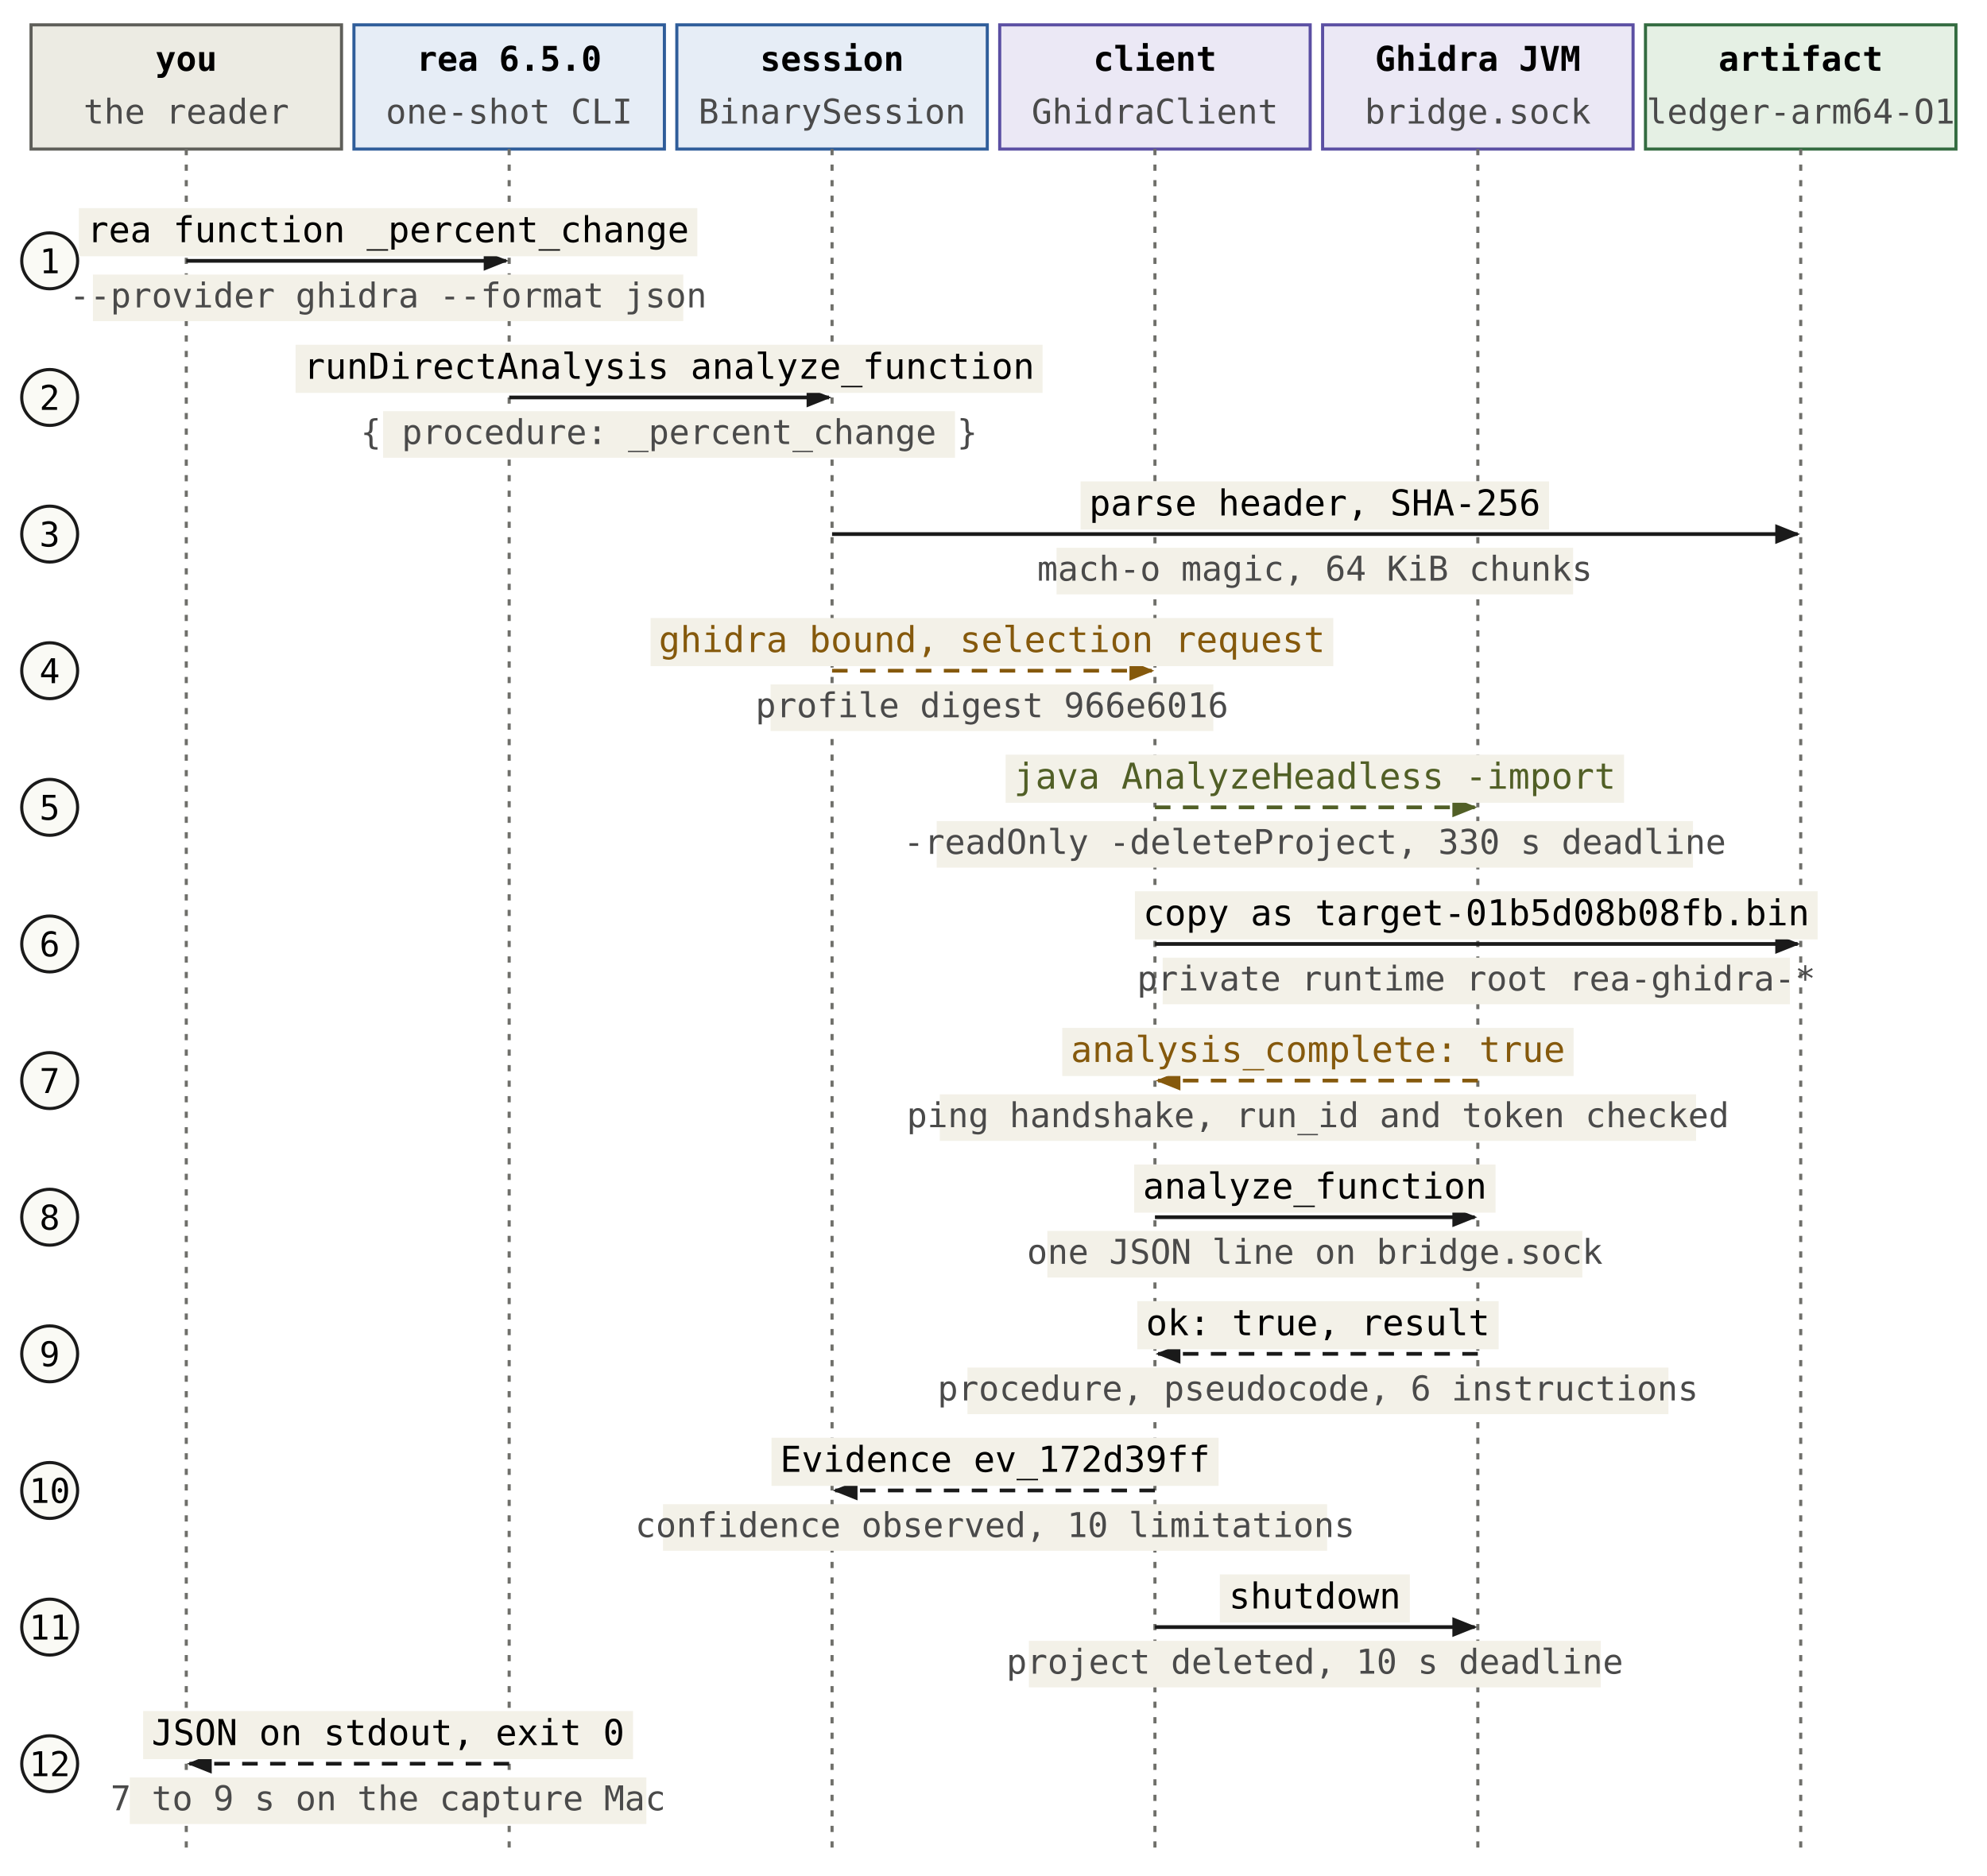
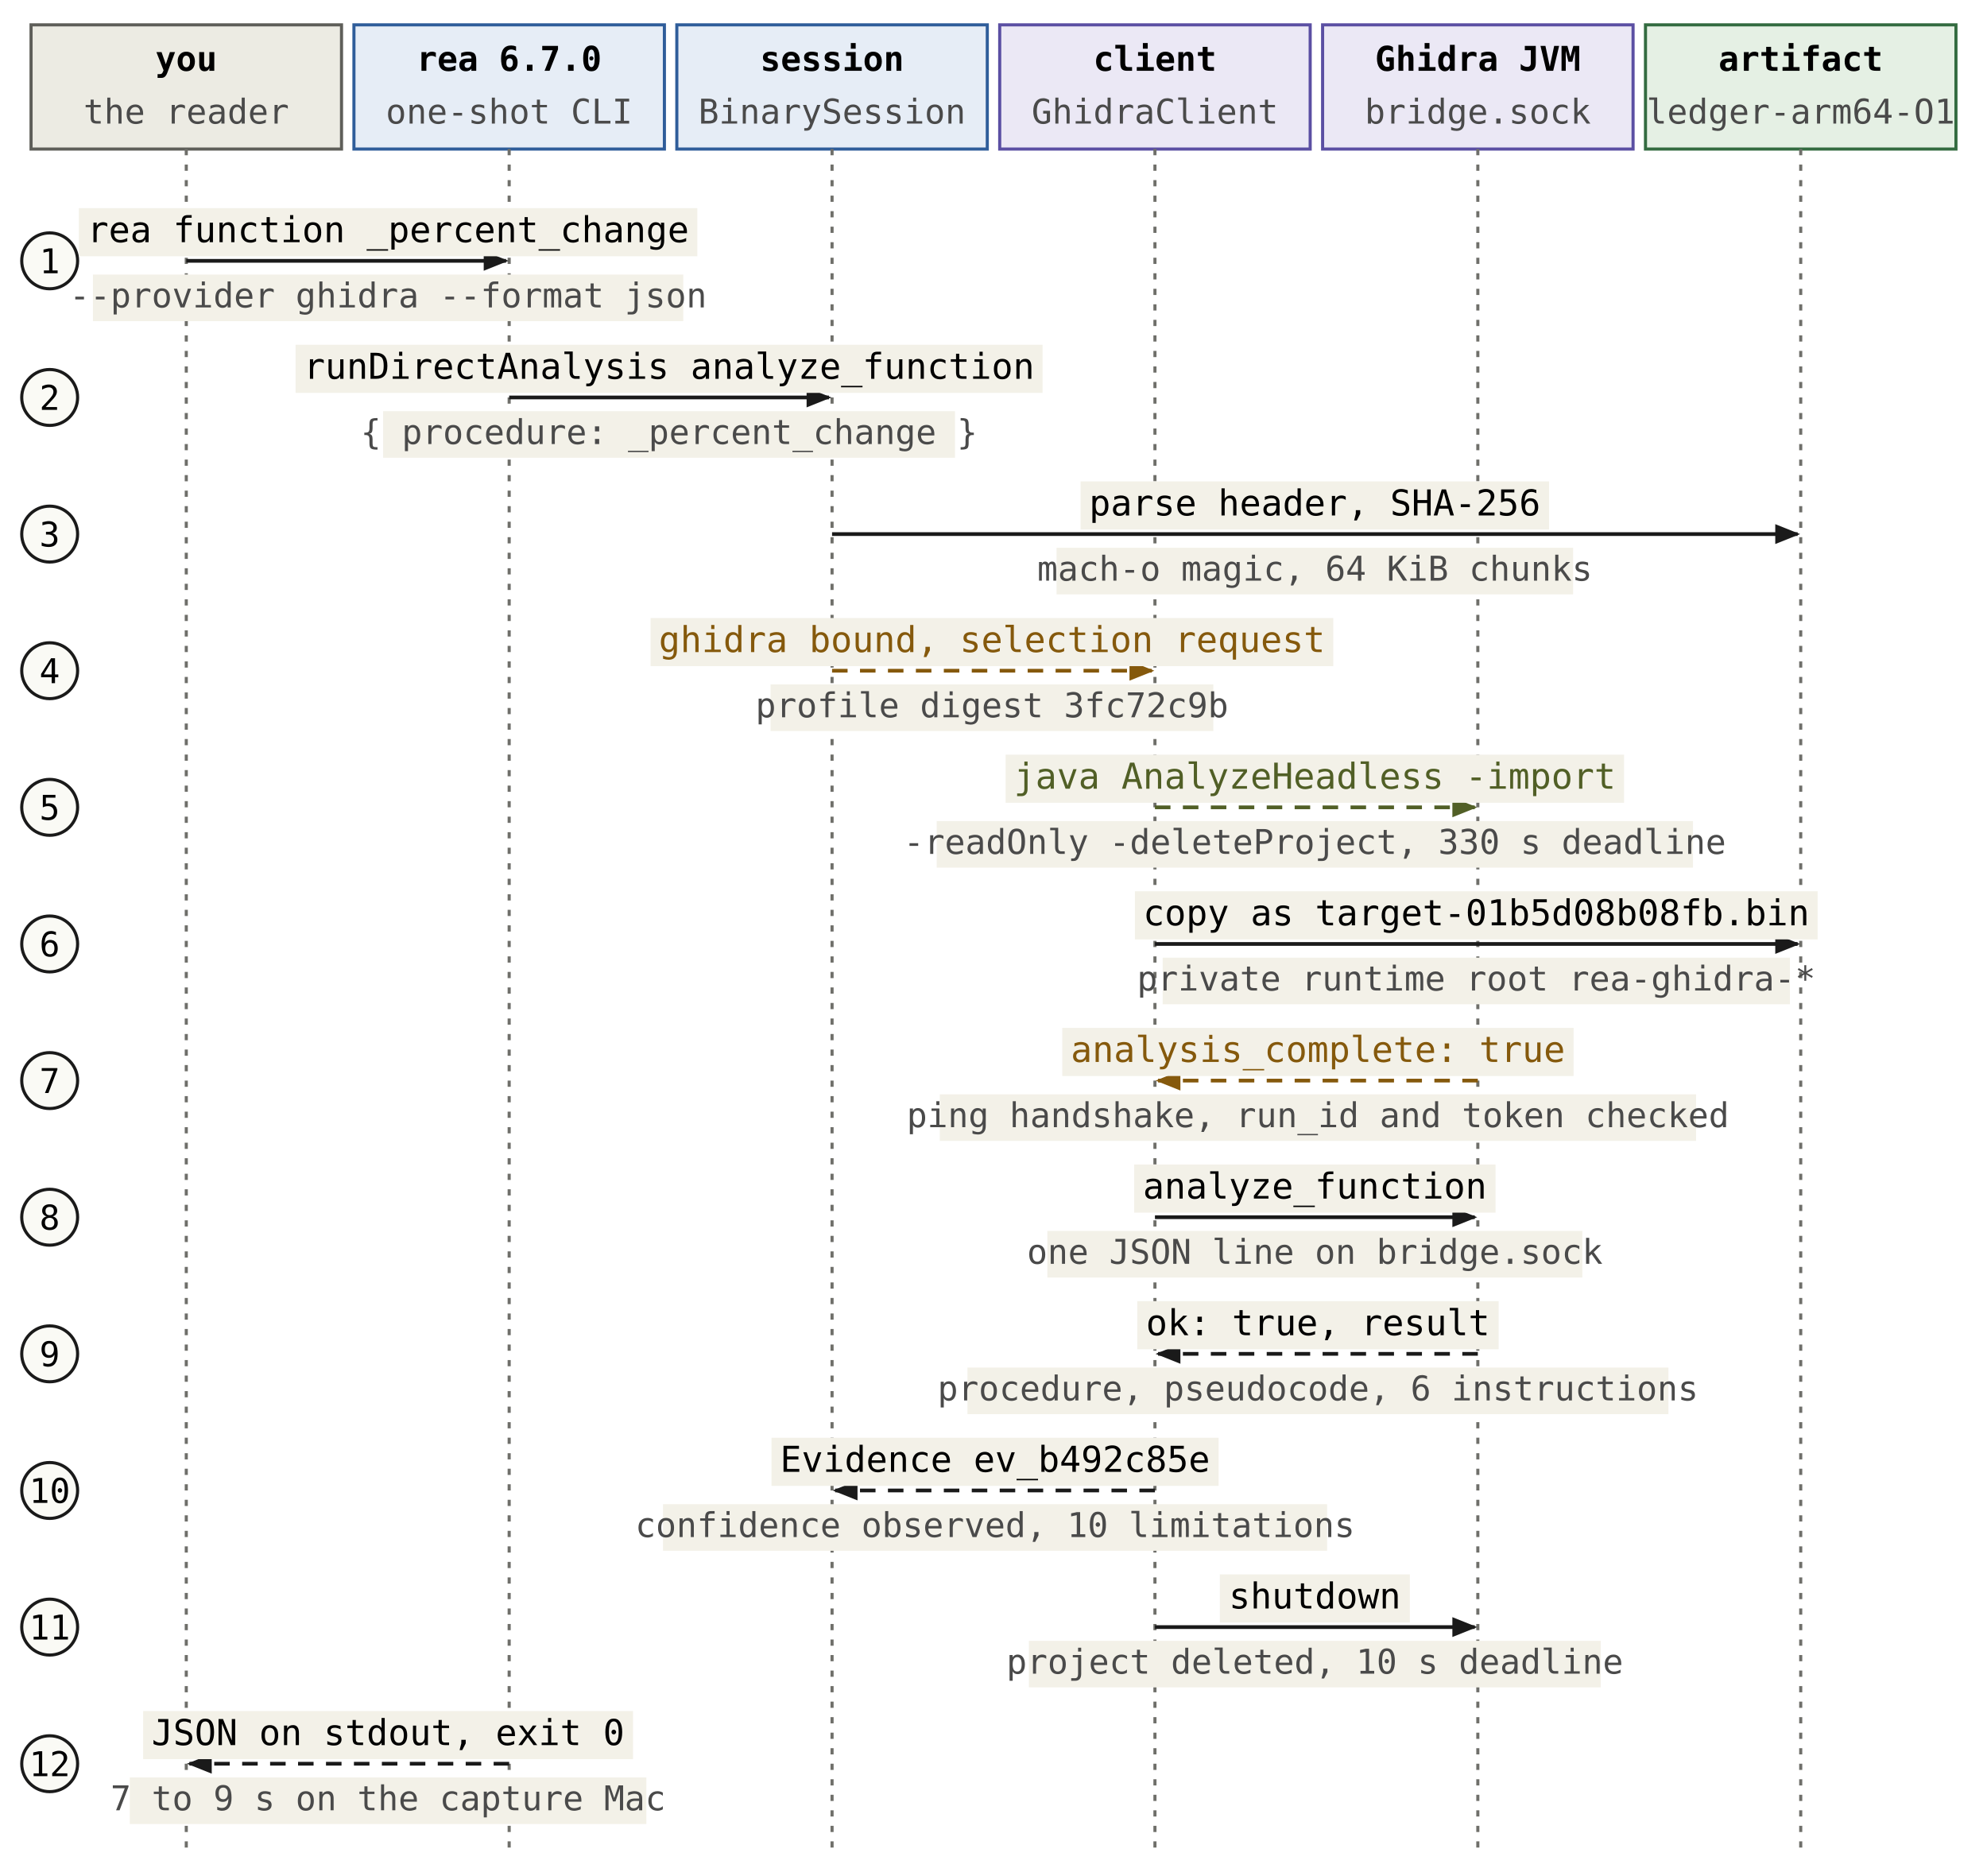
<svg xmlns="http://www.w3.org/2000/svg" viewBox="0 0 640 604" role="img" aria-labelledby="fig-1-2-title fig-1-2-desc" font-family="JetBrains Mono, ui-monospace, monospace">
  <defs>
    <marker id="fig-1-2-head-ink" viewBox="0 0 10 10" refX="9" refY="5" markerWidth="8" markerHeight="8" markerUnits="userSpaceOnUse" orient="auto-start-reverse">
      <path d="M0 1 L10 5 L0 9 z" fill="var(--m-ink, #1a1a1a)" />
    </marker>
    <marker id="fig-1-2-head-amber" viewBox="0 0 10 10" refX="9" refY="5" markerWidth="8" markerHeight="8" markerUnits="userSpaceOnUse" orient="auto-start-reverse">
      <path d="M0 1 L10 5 L0 9 z" fill="var(--m-amber-ink, #85590c)" />
    </marker>
    <marker id="fig-1-2-head-olive" viewBox="0 0 10 10" refX="9" refY="5" markerWidth="8" markerHeight="8" markerUnits="userSpaceOnUse" orient="auto-start-reverse">
      <path d="M0 1 L10 5 L0 9 z" fill="var(--m-olive-ink, #515f26)" />
    </marker>
  </defs>
  <rect x="10" y="8" width="100" height="40" fill="var(--m-grey-fill, #ecebe3)" stroke="var(--m-grey-ink, #5e5e59)" />
  <text x="60" y="22.8" font-size="11" text-anchor="middle" font-weight="700">you</text>
  <text x="60" y="39.8" font-size="11" text-anchor="middle" class="m-serif" fill="var(--m-ink-soft, #4a4a4a)">the reader</text>
  <line x1="60" y1="48" x2="60" y2="596" stroke="var(--m-ink-mute, #6f6f6a)" stroke-width="1" stroke-dasharray="2 3" />
  <rect x="114" y="8" width="100" height="40" fill="var(--m-blue-fill, #e6edf6)" stroke="var(--m-blue-ink, #2f5d9a)" />
-   <text x="164" y="22.8" font-size="11" text-anchor="middle" font-weight="700">rea 6.5.0</text>
+   <text x="164" y="22.8" font-size="11" text-anchor="middle" font-weight="700">rea 6.7.0</text>
  <text x="164" y="39.8" font-size="11" text-anchor="middle" class="m-serif" fill="var(--m-ink-soft, #4a4a4a)">one-shot CLI</text>
  <line x1="164" y1="48" x2="164" y2="596" stroke="var(--m-ink-mute, #6f6f6a)" stroke-width="1" stroke-dasharray="2 3" />
  <rect x="218" y="8" width="100" height="40" fill="var(--m-blue-fill, #e6edf6)" stroke="var(--m-blue-ink, #2f5d9a)" />
  <text x="268" y="22.8" font-size="11" text-anchor="middle" font-weight="700">session</text>
  <text x="268" y="39.8" font-size="11" text-anchor="middle" class="m-serif" fill="var(--m-ink-soft, #4a4a4a)">BinarySession</text>
  <line x1="268" y1="48" x2="268" y2="596" stroke="var(--m-ink-mute, #6f6f6a)" stroke-width="1" stroke-dasharray="2 3" />
  <rect x="322" y="8" width="100" height="40" fill="var(--m-violet-fill, #ebe8f5)" stroke="var(--m-violet-ink, #5b4fa3)" />
  <text x="372" y="22.8" font-size="11" text-anchor="middle" font-weight="700">client</text>
  <text x="372" y="39.8" font-size="11" text-anchor="middle" class="m-serif" fill="var(--m-ink-soft, #4a4a4a)">GhidraClient</text>
  <line x1="372" y1="48" x2="372" y2="596" stroke="var(--m-ink-mute, #6f6f6a)" stroke-width="1" stroke-dasharray="2 3" />
  <rect x="426" y="8" width="100" height="40" fill="var(--m-violet-fill, #ebe8f5)" stroke="var(--m-violet-ink, #5b4fa3)" />
  <text x="476" y="22.8" font-size="11" text-anchor="middle" font-weight="700">Ghidra JVM</text>
  <text x="476" y="39.8" font-size="11" text-anchor="middle" class="m-serif" fill="var(--m-ink-soft, #4a4a4a)">bridge.sock</text>
  <line x1="476" y1="48" x2="476" y2="596" stroke="var(--m-ink-mute, #6f6f6a)" stroke-width="1" stroke-dasharray="2 3" />
  <rect x="530" y="8" width="100" height="40" fill="var(--m-green-fill, #e5f0e4)" stroke="var(--m-green-ink, #336b40)" />
  <text x="580" y="22.8" font-size="11" text-anchor="middle" font-weight="700">artifact</text>
  <text x="580" y="39.8" font-size="11" text-anchor="middle" class="m-serif" fill="var(--m-ink-soft, #4a4a4a)">ledger-arm64-O1</text>
  <line x1="580" y1="48" x2="580" y2="596" stroke="var(--m-ink-mute, #6f6f6a)" stroke-width="1" stroke-dasharray="2 3" />
  <g data-beat="1">
    <animate attributeName="opacity" values="0;0;1" keyTimes="0;0;1" calcMode="spline" keySplines="0 0 1 1;0.23 1 0.32 1" dur="0.45s" begin="indefinite" fill="freeze" />
    <animateTransform attributeName="transform" type="translate" values="0 4;0 4;0 0" keyTimes="0;0;1" calcMode="spline" keySplines="0 0 1 1;0.23 1 0.32 1" dur="0.45s" begin="indefinite" fill="freeze" />
    <circle cx="16" cy="84" r="9" fill="var(--m-paper, #fafaf5)" stroke="var(--m-ink, #1a1a1a)" stroke-width="1" />
    <text x="16" y="88" font-size="11" text-anchor="middle">1</text>
    <line x1="60" y1="84" x2="163" y2="84" stroke="var(--m-ink, #1a1a1a)" stroke-width="1.2" marker-end="url(#fig-1-2-head-ink)" />
    <circle class="m-packet" r="3.5" fill="var(--m-ink, #1a1a1a)" opacity="0">
      <animateMotion path="M60 84 L163 84" keyPoints="0;0;1;1" keyTimes="0;0;0.688;1" calcMode="linear" dur="0.8s" begin="indefinite" fill="freeze" />
      <animate attributeName="opacity" values="0;0;1;1;0" keyTimes="0;0;0.1;0.688;1" dur="0.8s" begin="indefinite" fill="freeze" />
    </circle>
    <rect class="m-knock" x="25.4" y="67.03" width="199.2" height="15.5" fill="var(--m-panel, #f3f1e8)" />
    <text x="125" y="78" font-size="11.5" text-anchor="middle">rea function _percent_change</text>
    <rect class="m-knock" x="29.93" y="88.42" width="190.14" height="15" fill="var(--m-panel, #f3f1e8)" />
    <text x="125" y="99" font-size="11" text-anchor="middle" class="m-serif" fill="var(--m-ink-soft, #4a4a4a)">--provider ghidra --format json</text>
  </g>
  <g data-beat="2">
    <animate attributeName="opacity" values="0;0;1" keyTimes="0;0.571;1" calcMode="spline" keySplines="0 0 1 1;0.23 1 0.32 1" dur="1.05s" begin="indefinite" fill="freeze" />
    <animateTransform attributeName="transform" type="translate" values="0 4;0 4;0 0" keyTimes="0;0.571;1" calcMode="spline" keySplines="0 0 1 1;0.23 1 0.32 1" dur="1.05s" begin="indefinite" fill="freeze" />
    <circle cx="16" cy="128" r="9" fill="var(--m-paper, #fafaf5)" stroke="var(--m-ink, #1a1a1a)" stroke-width="1" />
    <text x="16" y="132" font-size="11" text-anchor="middle">2</text>
    <line x1="164" y1="128" x2="267" y2="128" stroke="var(--m-ink, #1a1a1a)" stroke-width="1.2" marker-end="url(#fig-1-2-head-ink)" />
    <circle class="m-packet" r="3.5" fill="var(--m-ink, #1a1a1a)" opacity="0">
      <animateMotion path="M164 128 L267 128" keyPoints="0;0;1;1" keyTimes="0;0.429;0.821;1" calcMode="linear" dur="1.4s" begin="indefinite" fill="freeze" />
      <animate attributeName="opacity" values="0;0;1;1;0" keyTimes="0;0.429;0.486;0.821;1" dur="1.4s" begin="indefinite" fill="freeze" />
    </circle>
    <rect class="m-knock" x="95.2" y="111.03" width="240.6" height="15.5" fill="var(--m-panel, #f3f1e8)" />
    <text x="215.5" y="122" font-size="11.5" text-anchor="middle">runDirectAnalysis analyze_function</text>
    <rect class="m-knock" x="123.4" y="132.42" width="184.2" height="15" fill="var(--m-panel, #f3f1e8)" />
    <text x="215.5" y="143" font-size="11" text-anchor="middle" class="m-serif" fill="var(--m-ink-soft, #4a4a4a)">{ procedure: _percent_change }</text>
  </g>
  <g data-beat="3">
    <animate attributeName="opacity" values="0;0;1" keyTimes="0;0.727;1" calcMode="spline" keySplines="0 0 1 1;0.23 1 0.32 1" dur="1.65s" begin="indefinite" fill="freeze" />
    <animateTransform attributeName="transform" type="translate" values="0 4;0 4;0 0" keyTimes="0;0.727;1" calcMode="spline" keySplines="0 0 1 1;0.23 1 0.32 1" dur="1.65s" begin="indefinite" fill="freeze" />
    <circle cx="16" cy="172" r="9" fill="var(--m-paper, #fafaf5)" stroke="var(--m-ink, #1a1a1a)" stroke-width="1" />
    <text x="16" y="176" font-size="11" text-anchor="middle">3</text>
    <line x1="268" y1="172" x2="579" y2="172" stroke="var(--m-ink, #1a1a1a)" stroke-width="1.2" marker-end="url(#fig-1-2-head-ink)" />
    <circle class="m-packet" r="3.5" fill="var(--m-ink, #1a1a1a)" opacity="0">
      <animateMotion path="M268 172 L579 172" keyPoints="0;0;1;1" keyTimes="0;0.6;0.875;1" calcMode="linear" dur="2s" begin="indefinite" fill="freeze" />
      <animate attributeName="opacity" values="0;0;1;1;0" keyTimes="0;0.6;0.64;0.875;1" dur="2s" begin="indefinite" fill="freeze" />
    </circle>
    <rect class="m-knock" x="348.05" y="155.03" width="150.9" height="15.5" fill="var(--m-panel, #f3f1e8)" />
    <text x="423.5" y="166" font-size="11.5" text-anchor="middle">parse header, SHA-256</text>
    <rect class="m-knock" x="340.31" y="176.42" width="166.38" height="15" fill="var(--m-panel, #f3f1e8)" />
    <text x="423.5" y="187" font-size="11" text-anchor="middle" class="m-serif" fill="var(--m-ink-soft, #4a4a4a)">mach-o magic, 64 KiB chunks</text>
  </g>
  <g data-beat="4">
    <animate attributeName="opacity" values="0;0;1" keyTimes="0;0.8;1" calcMode="spline" keySplines="0 0 1 1;0.23 1 0.32 1" dur="2.25s" begin="indefinite" fill="freeze" />
    <animateTransform attributeName="transform" type="translate" values="0 4;0 4;0 0" keyTimes="0;0.8;1" calcMode="spline" keySplines="0 0 1 1;0.23 1 0.32 1" dur="2.25s" begin="indefinite" fill="freeze" />
    <circle cx="16" cy="216" r="9" fill="var(--m-paper, #fafaf5)" stroke="var(--m-ink, #1a1a1a)" stroke-width="1" />
    <text x="16" y="220" font-size="11" text-anchor="middle">4</text>
    <line x1="268" y1="216" x2="371" y2="216" stroke="var(--m-amber-ink, #85590c)" stroke-width="1.2" stroke-dasharray="5 4" marker-end="url(#fig-1-2-head-amber)" />
    <circle class="m-packet" r="3.5" fill="var(--m-amber-ink, #85590c)" opacity="0">
      <animateMotion path="M268 216 L371 216" keyPoints="0;0;1;1" keyTimes="0;0.692;0.904;1" calcMode="linear" dur="2.6s" begin="indefinite" fill="freeze" />
      <animate attributeName="opacity" values="0;0;1;1;0" keyTimes="0;0.692;0.723;0.904;1" dur="2.6s" begin="indefinite" fill="freeze" />
    </circle>
    <rect class="m-knock" x="209.55" y="199.03" width="219.9" height="15.5" fill="var(--m-panel, #f3f1e8)" />
    <text x="319.5" y="210" font-size="11.5" text-anchor="middle" fill="var(--m-amber-ink, #85590c)">ghidra bound, selection request</text>
    <rect class="m-knock" x="248.19" y="220.42" width="142.62" height="15" fill="var(--m-panel, #f3f1e8)" />
-     <text x="319.5" y="231" font-size="11" text-anchor="middle" class="m-serif" fill="var(--m-ink-soft, #4a4a4a)">profile digest 966e6016</text>
+     <text x="319.5" y="231" font-size="11" text-anchor="middle" class="m-serif" fill="var(--m-ink-soft, #4a4a4a)">profile digest 3fc72c9b</text>
  </g>
  <g data-beat="5">
    <animate attributeName="opacity" values="0;0;1" keyTimes="0;0.842;1" calcMode="spline" keySplines="0 0 1 1;0.23 1 0.32 1" dur="2.85s" begin="indefinite" fill="freeze" />
    <animateTransform attributeName="transform" type="translate" values="0 4;0 4;0 0" keyTimes="0;0.842;1" calcMode="spline" keySplines="0 0 1 1;0.23 1 0.32 1" dur="2.85s" begin="indefinite" fill="freeze" />
    <circle cx="16" cy="260" r="9" fill="var(--m-paper, #fafaf5)" stroke="var(--m-ink, #1a1a1a)" stroke-width="1" />
    <text x="16" y="264" font-size="11" text-anchor="middle">5</text>
    <line x1="372" y1="260" x2="475" y2="260" stroke="var(--m-olive-ink, #515f26)" stroke-width="1.2" stroke-dasharray="5 4" marker-end="url(#fig-1-2-head-olive)" />
    <circle class="m-packet" r="3.5" fill="var(--m-olive-ink, #515f26)" opacity="0">
      <animateMotion path="M372 260 L475 260" keyPoints="0;0;1;1" keyTimes="0;0.75;0.922;1" calcMode="linear" dur="3.2s" begin="indefinite" fill="freeze" />
      <animate attributeName="opacity" values="0;0;1;1;0" keyTimes="0;0.75;0.775;0.922;1" dur="3.2s" begin="indefinite" fill="freeze" />
    </circle>
    <rect class="m-knock" x="323.9" y="243.03" width="199.2" height="15.5" fill="var(--m-panel, #f3f1e8)" />
    <text x="423.5" y="254" font-size="11.5" text-anchor="middle" fill="var(--m-olive-ink, #515f26)">java AnalyzeHeadless -import</text>
    <rect class="m-knock" x="301.7" y="264.42" width="243.6" height="15" fill="var(--m-panel, #f3f1e8)" />
    <text x="423.5" y="275" font-size="11" text-anchor="middle" class="m-serif" fill="var(--m-ink-soft, #4a4a4a)">-readOnly -deleteProject, 330 s deadline</text>
  </g>
  <g data-beat="6">
    <animate attributeName="opacity" values="0;0;1" keyTimes="0;0.87;1" calcMode="spline" keySplines="0 0 1 1;0.23 1 0.32 1" dur="3.45s" begin="indefinite" fill="freeze" />
    <animateTransform attributeName="transform" type="translate" values="0 4;0 4;0 0" keyTimes="0;0.87;1" calcMode="spline" keySplines="0 0 1 1;0.23 1 0.32 1" dur="3.45s" begin="indefinite" fill="freeze" />
    <circle cx="16" cy="304" r="9" fill="var(--m-paper, #fafaf5)" stroke="var(--m-ink, #1a1a1a)" stroke-width="1" />
    <text x="16" y="308" font-size="11" text-anchor="middle">6</text>
    <line x1="372" y1="304" x2="579" y2="304" stroke="var(--m-ink, #1a1a1a)" stroke-width="1.2" marker-end="url(#fig-1-2-head-ink)" />
    <circle class="m-packet" r="3.5" fill="var(--m-ink, #1a1a1a)" opacity="0">
      <animateMotion path="M372 304 L579 304" keyPoints="0;0;1;1" keyTimes="0;0.789;0.934;1" calcMode="linear" dur="3.8s" begin="indefinite" fill="freeze" />
      <animate attributeName="opacity" values="0;0;1;1;0" keyTimes="0;0.789;0.811;0.934;1" dur="3.8s" begin="indefinite" fill="freeze" />
    </circle>
    <rect class="m-knock" x="365.55" y="287.03" width="219.9" height="15.5" fill="var(--m-panel, #f3f1e8)" />
    <text x="475.5" y="298" font-size="11.5" text-anchor="middle">copy as target-01b5d08b08fb.bin</text>
    <rect class="m-knock" x="374.49" y="308.42" width="202.02" height="15" fill="var(--m-panel, #f3f1e8)" />
    <text x="475.5" y="319" font-size="11" text-anchor="middle" class="m-serif" fill="var(--m-ink-soft, #4a4a4a)">private runtime root rea-ghidra-*</text>
  </g>
  <g data-beat="7">
    <animate attributeName="opacity" values="0;0;1" keyTimes="0;0.889;1" calcMode="spline" keySplines="0 0 1 1;0.23 1 0.32 1" dur="4.05s" begin="indefinite" fill="freeze" />
    <animateTransform attributeName="transform" type="translate" values="0 4;0 4;0 0" keyTimes="0;0.889;1" calcMode="spline" keySplines="0 0 1 1;0.23 1 0.32 1" dur="4.05s" begin="indefinite" fill="freeze" />
    <circle cx="16" cy="348" r="9" fill="var(--m-paper, #fafaf5)" stroke="var(--m-ink, #1a1a1a)" stroke-width="1" />
    <text x="16" y="352" font-size="11" text-anchor="middle">7</text>
    <line x1="476" y1="348" x2="373" y2="348" stroke="var(--m-amber-ink, #85590c)" stroke-width="1.2" stroke-dasharray="5 4" marker-end="url(#fig-1-2-head-amber)" />
    <circle class="m-packet" r="3.5" fill="var(--m-amber-ink, #85590c)" opacity="0">
      <animateMotion path="M476 348 L373 348" keyPoints="0;0;1;1" keyTimes="0;0.818;0.943;1" calcMode="linear" dur="4.4s" begin="indefinite" fill="freeze" />
      <animate attributeName="opacity" values="0;0;1;1;0" keyTimes="0;0.818;0.836;0.943;1" dur="4.4s" begin="indefinite" fill="freeze" />
    </circle>
    <rect class="m-knock" x="342.15" y="331.03" width="164.7" height="15.5" fill="var(--m-panel, #f3f1e8)" />
    <text x="424.5" y="342" font-size="11.5" text-anchor="middle" fill="var(--m-amber-ink, #85590c)">analysis_complete: true</text>
    <rect class="m-knock" x="302.7" y="352.42" width="243.6" height="15" fill="var(--m-panel, #f3f1e8)" />
    <text x="424.5" y="363" font-size="11" text-anchor="middle" class="m-serif" fill="var(--m-ink-soft, #4a4a4a)">ping handshake, run_id and token checked</text>
  </g>
  <g data-beat="8">
    <animate attributeName="opacity" values="0;0;1" keyTimes="0;0.903;1" calcMode="spline" keySplines="0 0 1 1;0.23 1 0.32 1" dur="4.65s" begin="indefinite" fill="freeze" />
    <animateTransform attributeName="transform" type="translate" values="0 4;0 4;0 0" keyTimes="0;0.903;1" calcMode="spline" keySplines="0 0 1 1;0.23 1 0.32 1" dur="4.65s" begin="indefinite" fill="freeze" />
    <circle cx="16" cy="392" r="9" fill="var(--m-paper, #fafaf5)" stroke="var(--m-ink, #1a1a1a)" stroke-width="1" />
    <text x="16" y="396" font-size="11" text-anchor="middle">8</text>
    <line x1="372" y1="392" x2="475" y2="392" stroke="var(--m-ink, #1a1a1a)" stroke-width="1.2" marker-end="url(#fig-1-2-head-ink)" />
    <circle class="m-packet" r="3.5" fill="var(--m-ink, #1a1a1a)" opacity="0">
      <animateMotion path="M372 392 L475 392" keyPoints="0;0;1;1" keyTimes="0;0.84;0.95;1" calcMode="linear" dur="5s" begin="indefinite" fill="freeze" />
      <animate attributeName="opacity" values="0;0;1;1;0" keyTimes="0;0.84;0.856;0.95;1" dur="5s" begin="indefinite" fill="freeze" />
    </circle>
    <rect class="m-knock" x="365.3" y="375.03" width="116.4" height="15.5" fill="var(--m-panel, #f3f1e8)" />
    <text x="423.5" y="386" font-size="11.5" text-anchor="middle">analyze_function</text>
    <rect class="m-knock" x="337.34" y="396.42" width="172.32" height="15" fill="var(--m-panel, #f3f1e8)" />
    <text x="423.5" y="407" font-size="11" text-anchor="middle" class="m-serif" fill="var(--m-ink-soft, #4a4a4a)">one JSON line on bridge.sock</text>
  </g>
  <g data-beat="9">
    <animate attributeName="opacity" values="0;0;1" keyTimes="0;0.914;1" calcMode="spline" keySplines="0 0 1 1;0.23 1 0.32 1" dur="5.25s" begin="indefinite" fill="freeze" />
    <animateTransform attributeName="transform" type="translate" values="0 4;0 4;0 0" keyTimes="0;0.914;1" calcMode="spline" keySplines="0 0 1 1;0.23 1 0.32 1" dur="5.25s" begin="indefinite" fill="freeze" />
    <circle cx="16" cy="436" r="9" fill="var(--m-paper, #fafaf5)" stroke="var(--m-ink, #1a1a1a)" stroke-width="1" />
    <text x="16" y="440" font-size="11" text-anchor="middle">9</text>
    <line x1="476" y1="436" x2="373" y2="436" stroke="var(--m-ink, #1a1a1a)" stroke-width="1.2" stroke-dasharray="5 4" marker-end="url(#fig-1-2-head-ink)" />
    <circle class="m-packet" r="3.5" fill="var(--m-ink, #1a1a1a)" opacity="0">
      <animateMotion path="M476 436 L373 436" keyPoints="0;0;1;1" keyTimes="0;0.857;0.955;1" calcMode="linear" dur="5.6s" begin="indefinite" fill="freeze" />
      <animate attributeName="opacity" values="0;0;1;1;0" keyTimes="0;0.857;0.871;0.955;1" dur="5.6s" begin="indefinite" fill="freeze" />
    </circle>
    <rect class="m-knock" x="366.3" y="419.03" width="116.4" height="15.5" fill="var(--m-panel, #f3f1e8)" />
    <text x="424.5" y="430" font-size="11.5" text-anchor="middle">ok: true, result</text>
    <rect class="m-knock" x="311.61" y="440.42" width="225.78" height="15" fill="var(--m-panel, #f3f1e8)" />
    <text x="424.5" y="451" font-size="11" text-anchor="middle" class="m-serif" fill="var(--m-ink-soft, #4a4a4a)">procedure, pseudocode, 6 instructions</text>
  </g>
  <g data-beat="10">
    <animate attributeName="opacity" values="0;0;1" keyTimes="0;0.923;1" calcMode="spline" keySplines="0 0 1 1;0.23 1 0.32 1" dur="5.85s" begin="indefinite" fill="freeze" />
    <animateTransform attributeName="transform" type="translate" values="0 4;0 4;0 0" keyTimes="0;0.923;1" calcMode="spline" keySplines="0 0 1 1;0.23 1 0.32 1" dur="5.85s" begin="indefinite" fill="freeze" />
    <circle cx="16" cy="480" r="9" fill="var(--m-paper, #fafaf5)" stroke="var(--m-ink, #1a1a1a)" stroke-width="1" />
    <text x="16" y="484" font-size="11" text-anchor="middle">10</text>
    <line x1="372" y1="480" x2="269" y2="480" stroke="var(--m-ink, #1a1a1a)" stroke-width="1.2" stroke-dasharray="5 4" marker-end="url(#fig-1-2-head-ink)" />
    <circle class="m-packet" r="3.5" fill="var(--m-ink, #1a1a1a)" opacity="0">
      <animateMotion path="M372 480 L269 480" keyPoints="0;0;1;1" keyTimes="0;0.871;0.96;1" calcMode="linear" dur="6.2s" begin="indefinite" fill="freeze" />
      <animate attributeName="opacity" values="0;0;1;1;0" keyTimes="0;0.871;0.884;0.96;1" dur="6.2s" begin="indefinite" fill="freeze" />
    </circle>
    <rect class="m-knock" x="248.5" y="463.03" width="144" height="15.5" fill="var(--m-panel, #f3f1e8)" />
-     <text x="320.5" y="474" font-size="11.5" text-anchor="middle">Evidence ev_172d39ff</text>
+     <text x="320.5" y="474" font-size="11.5" text-anchor="middle">Evidence ev_b492c85e</text>
    <rect class="m-knock" x="213.55" y="484.42" width="213.9" height="15" fill="var(--m-panel, #f3f1e8)" />
    <text x="320.5" y="495" font-size="11" text-anchor="middle" class="m-serif" fill="var(--m-ink-soft, #4a4a4a)">confidence observed, 10 limitations</text>
  </g>
  <g data-beat="11">
    <animate attributeName="opacity" values="0;0;1" keyTimes="0;0.93;1" calcMode="spline" keySplines="0 0 1 1;0.23 1 0.32 1" dur="6.45s" begin="indefinite" fill="freeze" />
    <animateTransform attributeName="transform" type="translate" values="0 4;0 4;0 0" keyTimes="0;0.93;1" calcMode="spline" keySplines="0 0 1 1;0.23 1 0.32 1" dur="6.45s" begin="indefinite" fill="freeze" />
    <circle cx="16" cy="524" r="9" fill="var(--m-paper, #fafaf5)" stroke="var(--m-ink, #1a1a1a)" stroke-width="1" />
    <text x="16" y="528" font-size="11" text-anchor="middle">11</text>
    <line x1="372" y1="524" x2="475" y2="524" stroke="var(--m-ink, #1a1a1a)" stroke-width="1.2" marker-end="url(#fig-1-2-head-ink)" />
    <circle class="m-packet" r="3.5" fill="var(--m-ink, #1a1a1a)" opacity="0">
      <animateMotion path="M372 524 L475 524" keyPoints="0;0;1;1" keyTimes="0;0.882;0.963;1" calcMode="linear" dur="6.8s" begin="indefinite" fill="freeze" />
      <animate attributeName="opacity" values="0;0;1;1;0" keyTimes="0;0.882;0.894;0.963;1" dur="6.8s" begin="indefinite" fill="freeze" />
    </circle>
    <rect class="m-knock" x="392.9" y="507.03" width="61.2" height="15.5" fill="var(--m-panel, #f3f1e8)" />
    <text x="423.5" y="518" font-size="11.5" text-anchor="middle">shutdown</text>
    <rect class="m-knock" x="331.4" y="528.42" width="184.2" height="15" fill="var(--m-panel, #f3f1e8)" />
    <text x="423.5" y="539" font-size="11" text-anchor="middle" class="m-serif" fill="var(--m-ink-soft, #4a4a4a)">project deleted, 10 s deadline</text>
  </g>
  <g data-beat="12">
    <animate attributeName="opacity" values="0;0;1" keyTimes="0;0.936;1" calcMode="spline" keySplines="0 0 1 1;0.23 1 0.32 1" dur="7.05s" begin="indefinite" fill="freeze" />
    <animateTransform attributeName="transform" type="translate" values="0 4;0 4;0 0" keyTimes="0;0.936;1" calcMode="spline" keySplines="0 0 1 1;0.23 1 0.32 1" dur="7.05s" begin="indefinite" fill="freeze" />
    <circle cx="16" cy="568" r="9" fill="var(--m-paper, #fafaf5)" stroke="var(--m-ink, #1a1a1a)" stroke-width="1" />
    <text x="16" y="572" font-size="11" text-anchor="middle">12</text>
    <line x1="164" y1="568" x2="61" y2="568" stroke="var(--m-ink, #1a1a1a)" stroke-width="1.2" stroke-dasharray="5 4" marker-end="url(#fig-1-2-head-ink)" />
    <circle class="m-packet" r="3.5" fill="var(--m-ink, #1a1a1a)" opacity="0">
      <animateMotion path="M164 568 L61 568" keyPoints="0;0;1;1" keyTimes="0;0.892;0.966;1" calcMode="linear" dur="7.4s" begin="indefinite" fill="freeze" />
      <animate attributeName="opacity" values="0;0;1;1;0" keyTimes="0;0.892;0.903;0.966;1" dur="7.4s" begin="indefinite" fill="freeze" />
    </circle>
    <rect class="m-knock" x="46.1" y="551.03" width="157.8" height="15.5" fill="var(--m-panel, #f3f1e8)" />
    <text x="125" y="562" font-size="11.5" text-anchor="middle">JSON on stdout, exit 0</text>
    <rect class="m-knock" x="41.81" y="572.42" width="166.38" height="15" fill="var(--m-panel, #f3f1e8)" />
    <text x="125" y="583" font-size="11" text-anchor="middle" class="m-serif" fill="var(--m-ink-soft, #4a4a4a)">7 to 9 s on the capture Mac</text>
  </g>
</svg>
